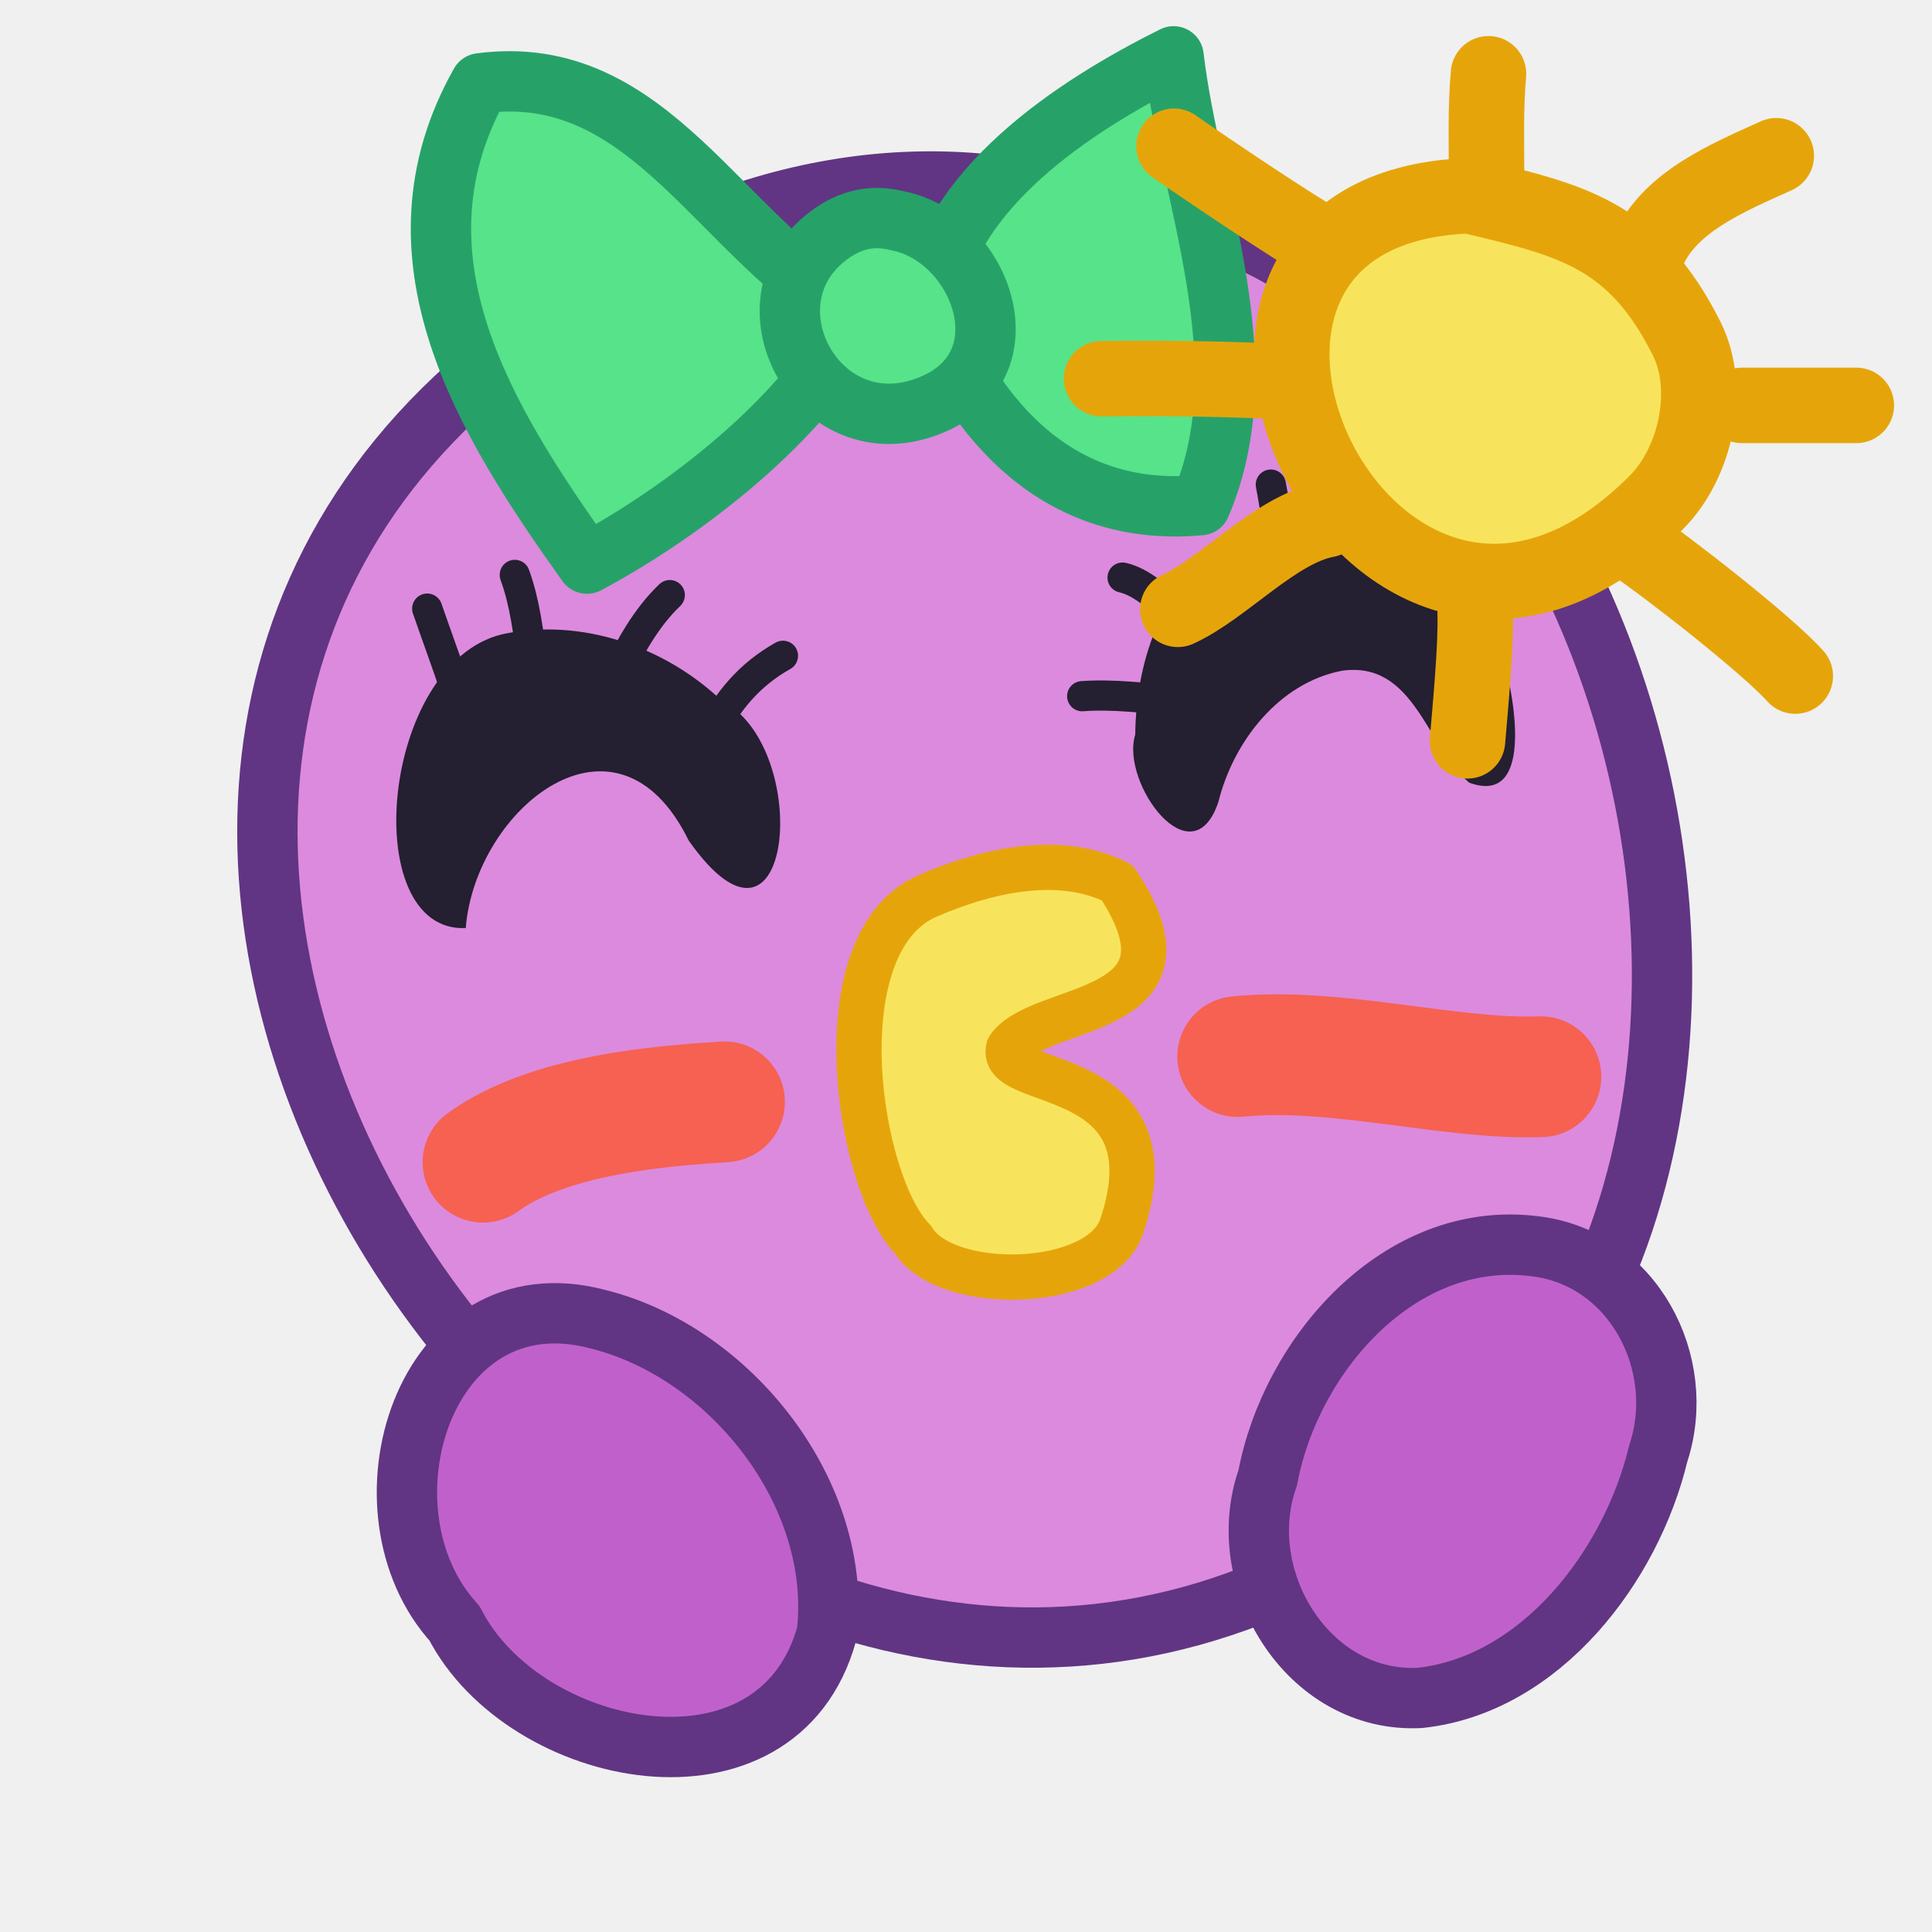
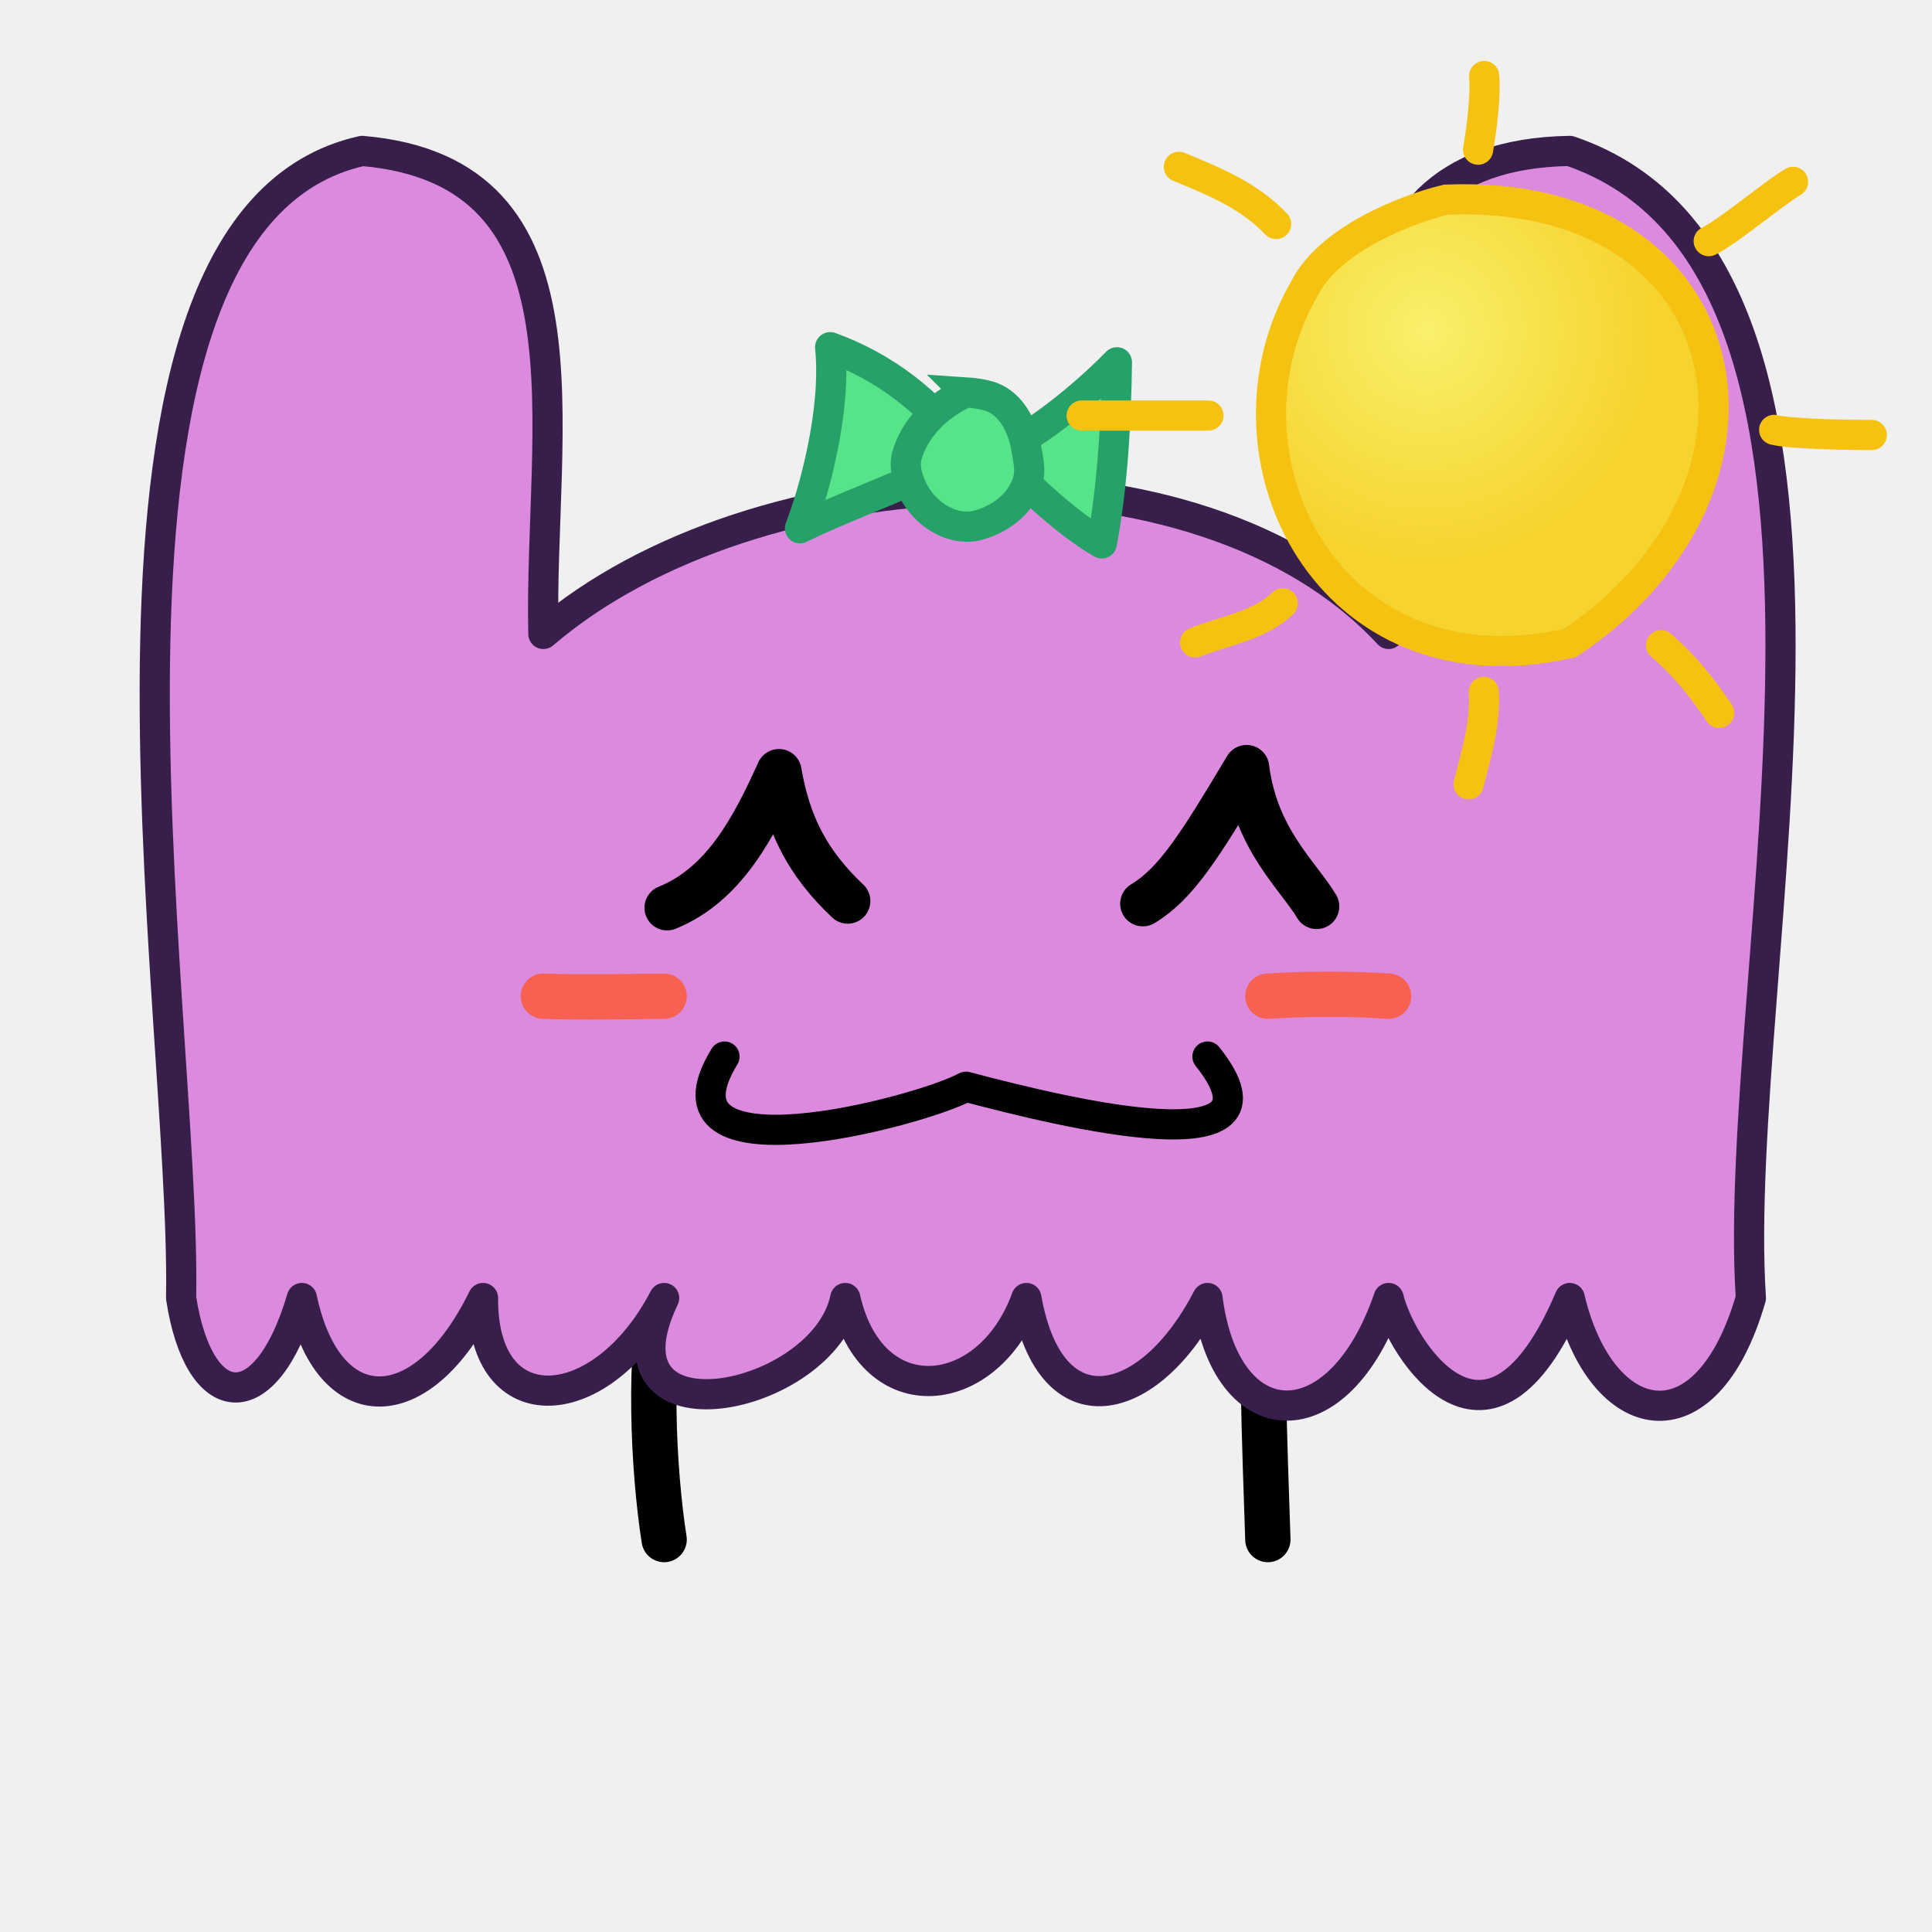
- <svg xmlns="http://www.w3.org/2000/svg" width="128" height="128" viewBox="0 0 33.867 33.867" version="1.1" id="svg8">
-   <defs id="defs2" />
+ <svg xmlns="http://www.w3.org/2000/svg" xmlns:xlink="http://www.w3.org/1999/xlink" width="128" height="128" viewBox="0 0 33.867 33.867" version="1.1" id="svg8">
+   <defs id="defs2">
+     <radialGradient xlink:href="#linearGradient921" id="radialGradient923" cx="27.154" cy="267.534" fx="27.154" fy="267.534" r="4.012" gradientTransform="matrix(1,0,0,1.019869,-2.315104,-3.859426)" gradientUnits="userSpaceOnUse" />
+     <linearGradient id="linearGradient921">
+       <stop style="stop-color:#f9f06b;stop-opacity:1" offset="0" id="stop917" />
+       <stop style="stop-color:#f6d32d;stop-opacity:1" offset="1" id="stop919" />
+     </linearGradient>
+   </defs>
  <g id="layer1" transform="translate(0,-263.1333)">
-     <path style="opacity:1;fill:#dc8add;fill-opacity:1;fill-rule:nonzero;stroke:#613583;stroke-width:1.058;stroke-linecap:round;stroke-linejoin:round;stroke-miterlimit:4;stroke-dasharray:none;stroke-opacity:1;paint-order:normal" d="M 17.302,266.366 C 29.703,266.148 34.089,287.094 21.954,291.105 10.473,295.578 -1.385,278.5 8.197,269.91 c 2.336,-2.401 5.725,-3.896 9.105,-3.544 z" id="rect836" />
-     <path style="fill:#241f31;fill-opacity:1;stroke:none;stroke-width:1.058;stroke-linecap:round;stroke-linejoin:round;stroke-miterlimit:4;stroke-dasharray:none;stroke-opacity:1" d="m 8.807,274.251 c -2.145,0.514 -2.536,5.237 -0.643,5.151 0.169,-2.1 2.649,-4.109 3.908,-1.535 1.825,2.593 2.195,-1.625 0.578,-2.451 -1,-0.954 -2.475,-1.459 -3.843,-1.165 z" id="path970" />
-     <path style="fill:#241f31;fill-opacity:1;stroke:none;stroke-width:1.058;stroke-linecap:round;stroke-linejoin:round;stroke-miterlimit:4;stroke-dasharray:none;stroke-opacity:1" d="m 21.772,272.663 c -1.373,0.444 -1.858,2.043 -1.872,3.348 -0.263,0.847 0.995,2.556 1.457,1.182 0.262,-1.057 1.06,-2.092 2.172,-2.303 1.268,-0.172 1.474,1.325 2.225,1.963 1.063,0.39 0.818,-1.264 0.672,-1.877 -0.31,-1.32 -1.609,-2.133 -2.85,-2.438 -0.597,-0.123 -1.231,-0.094 -1.803,0.125 z" id="path970-2" />
-     <path style="fill:#f8e45c;fill-opacity:1;stroke:#e5a50a;stroke-width:0.794;stroke-linecap:round;stroke-linejoin:round;stroke-miterlimit:4;stroke-dasharray:none;stroke-opacity:1" d="m 19.584,278.605 c -1.058,-0.529 -2.375,-0.178 -3.321,0.232 -1.88,0.813 -1.235,5.036 -0.26,6.024 0.563,0.939 3.287,0.887 3.662,-0.236 0.949,-2.847 -2.184,-2.385 -1.984,-3.118 0.535,-0.803 3.492,-0.52 1.904,-2.901 z" id="path1003" />
-     <path style="fill:#c061cb;fill-opacity:1;stroke:#613583;stroke-width:1.058;stroke-linecap:round;stroke-linejoin:round;stroke-miterlimit:4;stroke-dasharray:none;stroke-opacity:1" d="m 24.887,292.897 c -1.96,0.1 -3.291,-2.091 -2.664,-3.859 0.403,-2.152 2.306,-4.349 4.662,-4.061 1.732,0.19 2.709,2.05 2.183,3.636 -0.471,1.965 -2.052,4.055 -4.18,4.284 z" id="path1005" />
-     <path style="fill:#c061cb;fill-opacity:1;stroke:#613583;stroke-width:1.058;stroke-linecap:round;stroke-linejoin:round;stroke-miterlimit:4;stroke-dasharray:none;stroke-opacity:1" d="m 14.494,291.767 c -0.861,3.106 -5.306,2.21 -6.527,-0.178 -1.806,-1.975 -0.546,-6.14 2.51,-5.332 2.333,0.578 4.299,3.07 4.017,5.511 z" id="path1005-9" />
-     <path style="fill:none;stroke:#f66151;stroke-width:2.117;stroke-linecap:round;stroke-linejoin:round;stroke-opacity:1;stroke-miterlimit:4;stroke-dasharray:none" d="M 8.467,283.506 C 9.632,282.656 11.676,282.514 12.7,282.448" id="path1037" />
-     <path style="fill:none;stroke:#f66151;stroke-width:2.117;stroke-linecap:round;stroke-linejoin:round;stroke-miterlimit:4;stroke-dasharray:none;stroke-opacity:1" d="m 21.696,281.654 c 1.72,-0.173 3.726,0.412 5.315,0.354" id="path1041" />
-     <g id="g1184">
-       <path id="path1160" d="m 7.489,273.802 c 0.157,0.456 0.342,0.955 0.496,1.417" style="fill:none;stroke:#241f31;stroke-width:0.529;stroke-linecap:round;stroke-linejoin:round;stroke-opacity:1;stroke-miterlimit:4;stroke-dasharray:none" />
-       <path id="path1162" d="m 11.741,273.565 c -0.422,0.404 -0.692,0.913 -0.945,1.417" style="fill:none;stroke:#241f31;stroke-width:0.529;stroke-linecap:round;stroke-linejoin:round;stroke-opacity:1;stroke-miterlimit:4;stroke-dasharray:none" />
-       <path id="path1164" d="m 13.725,274.629 c -0.592,0.332 -0.981,0.804 -1.276,1.394" style="fill:none;stroke:#241f31;stroke-width:0.529;stroke-linecap:round;stroke-linejoin:round;stroke-opacity:1;stroke-miterlimit:4;stroke-dasharray:none" />
-       <path id="path1166" d="m 9.024,273.211 c 0.18,0.494 0.237,1.008 0.307,1.536" style="fill:none;stroke:#241f31;stroke-width:0.529;stroke-linecap:round;stroke-linejoin:round;stroke-opacity:1;stroke-miterlimit:4;stroke-dasharray:none" />
-       <path id="path1168" d="m 18.97,275.337 c 0.561,-0.041 1.095,0.039 1.63,0.071" style="fill:none;stroke:#241f31;stroke-width:0.529;stroke-linecap:round;stroke-linejoin:round;stroke-opacity:1;stroke-miterlimit:4;stroke-dasharray:none" />
-       <path id="path1170" d="m 19.678,273.258 c 0.453,0.105 0.779,0.55 1.181,0.78" style="fill:none;stroke:#241f31;stroke-width:0.529;stroke-linecap:round;stroke-linejoin:round;stroke-opacity:1;stroke-miterlimit:4;stroke-dasharray:none" />
-       <path id="path1172" d="m 22.277,271.628 c 0.102,0.534 0.165,1.072 0.236,1.606" style="fill:none;stroke:#241f31;stroke-width:0.529;stroke-linecap:round;stroke-linejoin:round;stroke-opacity:1;stroke-miterlimit:4;stroke-dasharray:none" />
-       <path id="path1174" d="m 24.876,271.605 c 0.019,0.495 -0.115,1.008 -0.26,1.441" style="fill:none;stroke:#241f31;stroke-width:0.529;stroke-linecap:round;stroke-linejoin:round;stroke-opacity:1;stroke-miterlimit:4;stroke-dasharray:none" />
+     <path style="opacity:1;fill:#dc8add;fill-opacity:1;fill-rule:nonzero;stroke:#613583;stroke-width:1.058;stroke-linecap:round;stroke-linejoin:round;stroke-miterlimit:4;stroke-dasharray:none;stroke-opacity:1;paint-order:normal" d="m -18.512,267.034 c 12.401,-0.219 16.788,20.728 4.652,24.738 -11.481,4.473 -23.339,-12.605 -13.757,-21.194 2.336,-2.401 5.725,-3.896 9.105,-3.544 z" id="rect836" />
+     <path style="fill:#241f31;fill-opacity:1;stroke:none;stroke-width:1.058;stroke-linecap:round;stroke-linejoin:round;stroke-miterlimit:4;stroke-dasharray:none;stroke-opacity:1" d="m -27.007,274.919 c -1.996,1.004 -2.56,4.097 -0.886,5.642 1.02,0.891 2.517,0.963 3.776,0.648 0.645,-0.242 1.076,-0.832 1.48,-1.361 0.62,-0.857 0.731,-2.074 0.115,-2.966 -0.816,-1.26 -2.316,-2.05 -3.809,-2.083 -0.23,0.005 -0.46,0.041 -0.677,0.12 z" id="path970" />
+     <path style="fill:#241f31;fill-opacity:1;stroke:none;stroke-width:1.058;stroke-linecap:round;stroke-linejoin:round;stroke-miterlimit:4;stroke-dasharray:none;stroke-opacity:1" d="m -14.042,273.331 c -1.996,1.004 -2.56,4.097 -0.886,5.642 1.02,0.891 2.517,0.963 3.776,0.648 0.645,-0.242 1.076,-0.832 1.48,-1.361 0.467,-0.708 0.607,-1.783 0.115,-2.966 -0.766,-1.292 -1.847,-2.348 -3.809,-2.083 -0.23,0.005 -0.46,0.041 -0.677,0.12 z" id="path970-2" />
+     <path style="fill:#f8e45c;fill-opacity:1;stroke:#e5a50a;stroke-width:0.794;stroke-linecap:round;stroke-linejoin:round;stroke-miterlimit:4;stroke-dasharray:none;stroke-opacity:1" d="m -16.23,279.273 c -1.058,-0.529 -2.375,-0.178 -3.321,0.232 -1.88,0.813 -1.235,5.036 -0.26,6.024 0.563,0.939 3.287,0.887 3.662,-0.236 0.949,-2.847 -2.184,-2.385 -1.984,-3.118 0.535,-0.803 3.492,-0.52 1.904,-2.901 z" id="path1003" />
+     <path style="fill:#c061cb;fill-opacity:1;stroke:#613583;stroke-width:1.058;stroke-linecap:round;stroke-linejoin:round;stroke-miterlimit:4;stroke-dasharray:none;stroke-opacity:1" d="m -10.927,293.565 c -1.96,0.1 -3.291,-2.091 -2.664,-3.859 0.403,-2.152 2.306,-4.349 4.662,-4.061 1.732,0.19 2.709,2.05 2.183,3.636 -0.471,1.965 -2.052,4.055 -4.18,4.284 z" id="path1005" />
+     <path style="fill:#c061cb;fill-opacity:1;stroke:#613583;stroke-width:1.058;stroke-linecap:round;stroke-linejoin:round;stroke-miterlimit:4;stroke-dasharray:none;stroke-opacity:1" d="m -21.32,292.435 c -0.861,3.106 -5.306,2.21 -6.527,-0.178 -1.806,-1.975 -0.546,-6.14 2.51,-5.332 2.333,0.578 4.299,3.07 4.017,5.511 z" id="path1005-9" />
+     <path style="fill:none;stroke:#f66151;stroke-width:2.117;stroke-linecap:round;stroke-linejoin:round;stroke-miterlimit:4;stroke-dasharray:none;stroke-opacity:1" d="m -27.347,284.174 c 1.165,-0.85 3.209,-0.993 4.233,-1.058" id="path1037" />
+     <path style="fill:none;stroke:#f66151;stroke-width:2.117;stroke-linecap:round;stroke-linejoin:round;stroke-miterlimit:4;stroke-dasharray:none;stroke-opacity:1" d="m -14.118,282.322 c 1.72,-0.173 3.726,0.412 5.315,0.354" id="path1041" />
+     <g id="g1184" transform="translate(-35.81412,0.6681738)">
+       <path id="path1160" d="m 7.489,273.802 c 0.157,0.456 0.342,0.955 0.496,1.417" style="fill:none;stroke:#241f31;stroke-width:0.529;stroke-linecap:round;stroke-linejoin:round;stroke-miterlimit:4;stroke-dasharray:none;stroke-opacity:1" />
+       <path id="path1162" d="m 11.741,273.565 c -0.422,0.404 -0.692,0.913 -0.945,1.417" style="fill:none;stroke:#241f31;stroke-width:0.529;stroke-linecap:round;stroke-linejoin:round;stroke-miterlimit:4;stroke-dasharray:none;stroke-opacity:1" />
+       <path id="path1164" d="m 13.725,274.629 c -0.592,0.332 -0.981,0.804 -1.276,1.394" style="fill:none;stroke:#241f31;stroke-width:0.529;stroke-linecap:round;stroke-linejoin:round;stroke-miterlimit:4;stroke-dasharray:none;stroke-opacity:1" />
+       <path id="path1166" d="m 9.024,273.211 c 0.18,0.494 0.237,1.008 0.307,1.536" style="fill:none;stroke:#241f31;stroke-width:0.529;stroke-linecap:round;stroke-linejoin:round;stroke-miterlimit:4;stroke-dasharray:none;stroke-opacity:1" />
+       <path id="path1168" d="m 18.97,275.337 c 0.561,-0.041 1.095,0.039 1.63,0.071" style="fill:none;stroke:#241f31;stroke-width:0.529;stroke-linecap:round;stroke-linejoin:round;stroke-miterlimit:4;stroke-dasharray:none;stroke-opacity:1" />
+       <path id="path1170" d="m 19.678,273.258 c 0.453,0.105 0.779,0.55 1.181,0.78" style="fill:none;stroke:#241f31;stroke-width:0.529;stroke-linecap:round;stroke-linejoin:round;stroke-miterlimit:4;stroke-dasharray:none;stroke-opacity:1" />
+       <path id="path1172" d="m 22.277,271.628 c 0.102,0.534 0.165,1.072 0.236,1.606" style="fill:none;stroke:#241f31;stroke-width:0.529;stroke-linecap:round;stroke-linejoin:round;stroke-miterlimit:4;stroke-dasharray:none;stroke-opacity:1" />
+       <path id="path1174" d="m 24.876,271.605 c 0.019,0.495 -0.115,1.008 -0.26,1.441" style="fill:none;stroke:#241f31;stroke-width:0.529;stroke-linecap:round;stroke-linejoin:round;stroke-miterlimit:4;stroke-dasharray:none;stroke-opacity:1" />
    </g>
-     <path style="fill:#57e389;fill-opacity:1;stroke:#26a269;stroke-width:1.058;stroke-linecap:round;stroke-linejoin:round;stroke-miterlimit:4;stroke-dasharray:none;stroke-opacity:1" d="m 8.419,264.594 c -1.705,3.026 0.073,5.902 1.871,8.419 1.675,-0.895 3.845,-2.546 4.744,-4.343 -2.407,-1.315 -3.613,-4.476 -6.615,-4.076 z" id="path1186" />
-     <path style="fill:#57e389;fill-opacity:1;stroke:#26a269;stroke-width:1.058;stroke-linecap:round;stroke-linejoin:round;stroke-miterlimit:4;stroke-dasharray:none;stroke-opacity:1" d="m 16.32,268.562 c 0.238,-2.106 2.535,-3.583 4.252,-4.441 0.291,2.471 1.553,5.345 0.472,7.867 -2.499,0.232 -3.955,-1.501 -4.725,-3.425 z" id="path1190" />
-     <path style="fill:#57e389;fill-opacity:1;stroke:#26a269;stroke-width:1.058;stroke-linecap:round;stroke-linejoin:round;stroke-miterlimit:4;stroke-dasharray:none;stroke-opacity:1" d="m 15.729,267.003 c -0.448,-0.115 -0.838,-0.015 -1.205,0.26 -1.537,1.153 -0.237,3.654 1.654,3.024 1.915,-0.638 1.038,-3.005 -0.449,-3.284 z" id="path1188" />
-     <g id="g852" transform="translate(0.2004527,-0.3674984)">
-       <path id="path825" d="m 25.558,266.932 c -6.404,0.22 -1.729,10.382 3.274,5.379 0.694,-0.694 0.977,-1.987 0.535,-2.873 -0.927,-1.854 -2.062,-2.086 -3.809,-2.506 z" style="fill:#f8e45c;fill-opacity:1;stroke:#e5a50a;stroke-width:1.323;stroke-linecap:round;stroke-linejoin:bevel;stroke-miterlimit:4;stroke-dasharray:none;stroke-opacity:1" />
-       <path id="path827" d="m 19.11,270.139 c 0.909,-0.011 1.856,-0.002 2.74,0.033" style="fill:none;stroke:#e5a50a;stroke-width:1.323;stroke-linecap:round;stroke-linejoin:round;stroke-miterlimit:4;stroke-dasharray:none;stroke-opacity:1" />
-       <path id="path829" d="m 20.379,266.064 c 0.647,0.452 2.056,1.399 2.706,1.771" style="fill:none;stroke:#e5a50a;stroke-width:1.323;stroke-linecap:round;stroke-linejoin:round;stroke-miterlimit:4;stroke-dasharray:none;stroke-opacity:1" />
-       <path id="path831" d="m 25.892,264.794 c -0.056,0.629 -0.033,1.27 -0.033,1.904" style="fill:none;stroke:#e5a50a;stroke-width:1.323;stroke-linecap:round;stroke-linejoin:round;stroke-miterlimit:4;stroke-dasharray:none;stroke-opacity:1" />
-       <path id="path833" d="m 28.665,267.968 c 0.336,-0.912 1.445,-1.362 2.272,-1.737" style="fill:none;stroke:#e5a50a;stroke-width:1.323;stroke-linecap:round;stroke-linejoin:round;stroke-miterlimit:4;stroke-dasharray:none;stroke-opacity:1" />
-       <path id="path835" d="m 30.335,270.607 c 0.668,0 1.336,0 2.005,0" style="fill:none;stroke:#e5a50a;stroke-width:1.323;stroke-linecap:round;stroke-linejoin:round;stroke-miterlimit:4;stroke-dasharray:none;stroke-opacity:1" />
-       <path id="path837" d="m 28.397,273.013 c 0.612,0.407 2.393,1.798 2.873,2.339" style="fill:none;stroke:#e5a50a;stroke-width:1.323;stroke-linecap:round;stroke-linejoin:round;stroke-miterlimit:4;stroke-dasharray:none;stroke-opacity:1" />
-       <path id="path839" d="m 25.658,274.249 c 0.02,0.569 -0.088,1.687 -0.134,2.238" style="fill:none;stroke:#e5a50a;stroke-width:1.323;stroke-linecap:round;stroke-linejoin:round;stroke-miterlimit:4;stroke-dasharray:none;stroke-opacity:1" />
-       <path id="path841" d="m 23.052,272.612 c -0.89,0.164 -1.8,1.204 -2.606,1.57" style="fill:none;stroke:#e5a50a;stroke-width:1.323;stroke-linecap:round;stroke-linejoin:round;stroke-miterlimit:4;stroke-dasharray:none;stroke-opacity:1" />
+     <path style="opacity:1;fill:#ffffff;fill-opacity:1;fill-rule:nonzero;stroke:#ffffff;stroke-width:0.529;stroke-linecap:round;stroke-linejoin:round;stroke-miterlimit:4;stroke-dasharray:none;stroke-opacity:1;paint-order:normal" d="m -24.065,277.204 c -5e-6,0.822 -0.799,1.814 -1.643,1.681 -0.771,-0.122 -1.443,-0.82 -1.488,-1.671 -1e-6,-0.926 0.601,-1.683 1.488,-1.683 0.887,0 1.643,0.747 1.643,1.674 z" id="path1099" />
+     <path style="opacity:1;fill:#ffffff;fill-opacity:1;fill-rule:nonzero;stroke:#ffffff;stroke-width:0.529;stroke-linecap:round;stroke-linejoin:round;stroke-miterlimit:4;stroke-dasharray:none;stroke-opacity:1;paint-order:normal" d="m -11.59,275.41 c -0.002,0.752 -0.712,1.611 -1.598,1.585 -1.009,-0.245 -1.484,-0.797 -1.531,-1.585 -0.061,-0.924 0.636,-1.705 1.523,-1.677 0.802,0.025 1.609,0.807 1.606,1.677 z" id="path1099-9" />
+     <path style="fill:#57e389;fill-opacity:1;stroke:#26a269;stroke-width:1.058;stroke-linecap:round;stroke-linejoin:round;stroke-miterlimit:4;stroke-dasharray:none;stroke-opacity:1" d="m -27.395,265.262 c -1.705,3.026 0.073,5.902 1.871,8.419 1.675,-0.895 3.845,-2.546 4.744,-4.343 -2.407,-1.315 -3.613,-4.476 -6.615,-4.076 z" id="path1186" />
+     <path style="fill:#57e389;fill-opacity:1;stroke:#26a269;stroke-width:1.058;stroke-linecap:round;stroke-linejoin:round;stroke-miterlimit:4;stroke-dasharray:none;stroke-opacity:1" d="m -19.494,269.23 c 0.238,-2.106 2.535,-3.583 4.252,-4.441 0.291,2.471 1.553,5.345 0.472,7.867 -2.499,0.232 -3.955,-1.501 -4.725,-3.425 z" id="path1190" />
+     <path style="fill:#57e389;fill-opacity:1;stroke:#26a269;stroke-width:1.058;stroke-linecap:round;stroke-linejoin:round;stroke-miterlimit:4;stroke-dasharray:none;stroke-opacity:1" d="m -20.085,267.671 c -0.448,-0.115 -0.838,-0.015 -1.205,0.26 -1.537,1.153 -0.237,3.654 1.654,3.024 1.915,-0.638 1.038,-3.005 -0.449,-3.284 z" id="path1188" />
+     <path style="fill:none;stroke:#000000;stroke-width:0.794;stroke-linecap:round;stroke-linejoin:round;stroke-miterlimit:4;stroke-dasharray:none;stroke-opacity:1" d="m 22.225,284.829 c -0.152,1.503 -0.052,3.652 0,5.292" id="path920" />
+     <path style="fill:none;stroke:#000000;stroke-width:0.794;stroke-linecap:round;stroke-linejoin:round;stroke-miterlimit:4;stroke-dasharray:none;stroke-opacity:1" d="m 11.642,285.623 c -0.285,1.257 -0.194,3.254 0,4.498" id="path918" />
+     <path style="fill:#dc8add;fill-opacity:1;stroke:#381f4b;stroke-width:0.529;stroke-linecap:round;stroke-linejoin:round;stroke-miterlimit:4;stroke-dasharray:none;stroke-opacity:1" d="m 3.175,285.887 c 0.093,-5.083 -2.36,-18.883 3.175,-20.108 4.195,0.359 3.094,4.861 3.175,8.467 3.689,-3.167 11.494,-3.593 14.817,0 -0.271,-3.571 -1.418,-8.391 3.175,-8.467 5.993,2.032 2.801,14.444 3.175,20.108 -0.79,2.733 -2.635,2.294 -3.175,0 -1.415,3.325 -2.954,0.906 -3.175,0 -0.874,2.552 -2.863,2.475 -3.175,0 -1.011,1.958 -2.754,2.385 -3.175,0 -0.657,1.822 -2.709,2.054 -3.175,0 -0.374,1.826 -4.432,2.636 -3.175,0 -1.086,2.088 -3.193,2.24 -3.175,0 -1.065,2.181 -2.715,2.188 -3.175,0 -0.643,2.17 -1.809,2.009 -2.117,0 z" id="path835" />
+     <path style="fill:#57e389;fill-opacity:1;stroke:#26a269;stroke-width:0.529;stroke-linecap:round;stroke-linejoin:round;stroke-miterlimit:4;stroke-dasharray:none;stroke-opacity:1" d="m 17.462,271.071 c 0.801,-0.348 1.732,-1.189 2.117,-1.587 -0.014,1.081 -0.079,2.192 -0.265,3.175 -0.688,-0.39 -1.513,-1.215 -1.852,-1.587 z" id="path932" />
+     <path style="fill:none;stroke:#000000;stroke-width:0.529;stroke-linecap:round;stroke-linejoin:round;stroke-miterlimit:4;stroke-dasharray:none;stroke-opacity:1" d="m 12.7,281.654 c -1.365,2.23 3.42,0.972 4.233,0.529 1.683,0.445 5.827,1.468 4.233,-0.529" id="path885" />
+     <path style="fill:#57e389;fill-opacity:1;stroke:#26a269;stroke-width:0.529;stroke-linecap:round;stroke-linejoin:round;stroke-miterlimit:4;stroke-dasharray:none;stroke-opacity:1" d="m 16.933,271.071 c -0.581,-0.881 -1.462,-1.524 -2.381,-1.852 0.115,1.131 -0.296,2.574 -0.529,3.175 0.931,-0.457 2.045,-0.815 2.91,-1.323 z" id="path934" />
+     <path style="fill:#57e389;fill-opacity:1;stroke:#26a269;stroke-width:0.529;stroke-linecap:butt;stroke-linejoin:miter;stroke-miterlimit:4;stroke-dasharray:none;stroke-opacity:1" d="m 16.933,270.012 c -0.477,0.214 -0.904,0.613 -1.041,1.13 -0.046,0.206 0.029,0.421 0.121,0.604 0.2,0.382 0.628,0.68 1.072,0.609 0.413,-0.092 0.821,-0.378 0.934,-0.803 0.057,-0.2 -0.008,-0.402 -0.035,-0.601 -0.069,-0.348 -0.249,-0.721 -0.599,-0.858 -0.145,-0.049 -0.3,-0.072 -0.453,-0.082 z" id="path924" />
+     <path style="fill:none;stroke:#f66151;stroke-width:0.794;stroke-linecap:round;stroke-linejoin:bevel;stroke-miterlimit:4;stroke-dasharray:none;stroke-opacity:1" d="m 9.525,280.596 c 0.675,0.025 1.422,0.008 2.117,0" id="path936" />
+     <path style="fill:none;stroke:#f66151;stroke-width:0.794;stroke-linecap:round;stroke-linejoin:round;stroke-miterlimit:4;stroke-dasharray:none;stroke-opacity:1" d="m 22.225,280.596 c 0.676,-0.047 1.508,-0.043 2.117,0" id="path938" />
+     <path style="fill:none;stroke:#000000;stroke-width:0.794;stroke-linecap:round;stroke-linejoin:round;stroke-opacity:1;stroke-miterlimit:4;stroke-dasharray:none" d="m 11.694,279.046 c 1.015,-0.411 1.529,-1.436 1.961,-2.386 0.157,0.921 0.498,1.6 1.205,2.268" id="path854" />
+     <path style="fill:none;stroke:#000000;stroke-width:0.794;stroke-linecap:round;stroke-linejoin:round;stroke-miterlimit:4;stroke-dasharray:none;stroke-opacity:1" d="m 20.033,278.975 c 0.58,-0.348 0.995,-1.006 1.819,-2.386 0.157,1.26 0.907,1.894 1.228,2.433" id="path856" />
+     <g transform="translate(0.1622861,-0.05738619)" id="g850">
+       <path id="path915" d="m 25.183,266.691 c -0.761,0.186 -2.061,0.72 -2.48,1.559 -1.683,2.906 0.39,7.184 4.654,6.213 4.094,-2.73 3.078,-7.991 -2.173,-7.772 z" style="fill:url(#radialGradient923);fill-opacity:1;stroke:#f5c211;stroke-width:0.529;stroke-linecap:butt;stroke-linejoin:miter;stroke-miterlimit:4;stroke-dasharray:none;stroke-opacity:1" />
+       <path id="path925" d="m 18.799,270.475 c 0.741,0 1.481,0 2.222,0" style="fill:none;stroke:#f5c211;stroke-width:0.529;stroke-linecap:round;stroke-linejoin:round;stroke-miterlimit:4;stroke-dasharray:none;stroke-opacity:1" />
+       <path id="path927" d="m 20.503,266.115 c 0.624,0.258 1.233,0.503 1.704,1.002" style="fill:none;stroke:#f5c211;stroke-width:0.529;stroke-linecap:round;stroke-linejoin:round;stroke-miterlimit:4;stroke-dasharray:none;stroke-opacity:1" />
+       <path id="path929" d="m 25.855,264.523 c 0.029,0.382 -0.048,0.939 -0.107,1.291" style="fill:none;stroke:#f5c211;stroke-width:0.529;stroke-linecap:round;stroke-linejoin:round;stroke-miterlimit:4;stroke-dasharray:none;stroke-opacity:1" />
+       <path id="path931" d="m 29.791,267.418 c 0.351,-0.174 1.135,-0.838 1.478,-1.04" style="fill:none;stroke:#f5c211;stroke-width:0.529;stroke-linecap:round;stroke-linejoin:round;stroke-miterlimit:4;stroke-dasharray:none;stroke-opacity:1" />
+       <path id="path935" d="m 30.938,270.726 c 0.324,0.078 1.362,0.09 1.711,0.09" style="fill:none;stroke:#f5c211;stroke-width:0.529;stroke-linecap:round;stroke-linejoin:round;stroke-miterlimit:4;stroke-dasharray:none;stroke-opacity:1" />
+       <path id="path937" d="m 28.955,274.501 c 0.403,0.343 0.733,0.758 1.019,1.186" style="fill:none;stroke:#f5c211;stroke-width:0.529;stroke-linecap:round;stroke-linejoin:round;stroke-miterlimit:4;stroke-dasharray:none;stroke-opacity:1" />
+       <path id="path939" d="m 25.848,275.319 c 0.032,0.573 -0.139,1.109 -0.267,1.62" style="fill:none;stroke:#f5c211;stroke-width:0.529;stroke-linecap:round;stroke-linejoin:round;stroke-miterlimit:4;stroke-dasharray:none;stroke-opacity:1" />
+       <path id="path941" d="m 22.324,273.766 c -0.395,0.387 -1.018,0.482 -1.537,0.685" style="fill:none;stroke:#f5c211;stroke-width:0.529;stroke-linecap:round;stroke-linejoin:round;stroke-miterlimit:4;stroke-dasharray:none;stroke-opacity:1" />
    </g>
  </g>
</svg>
